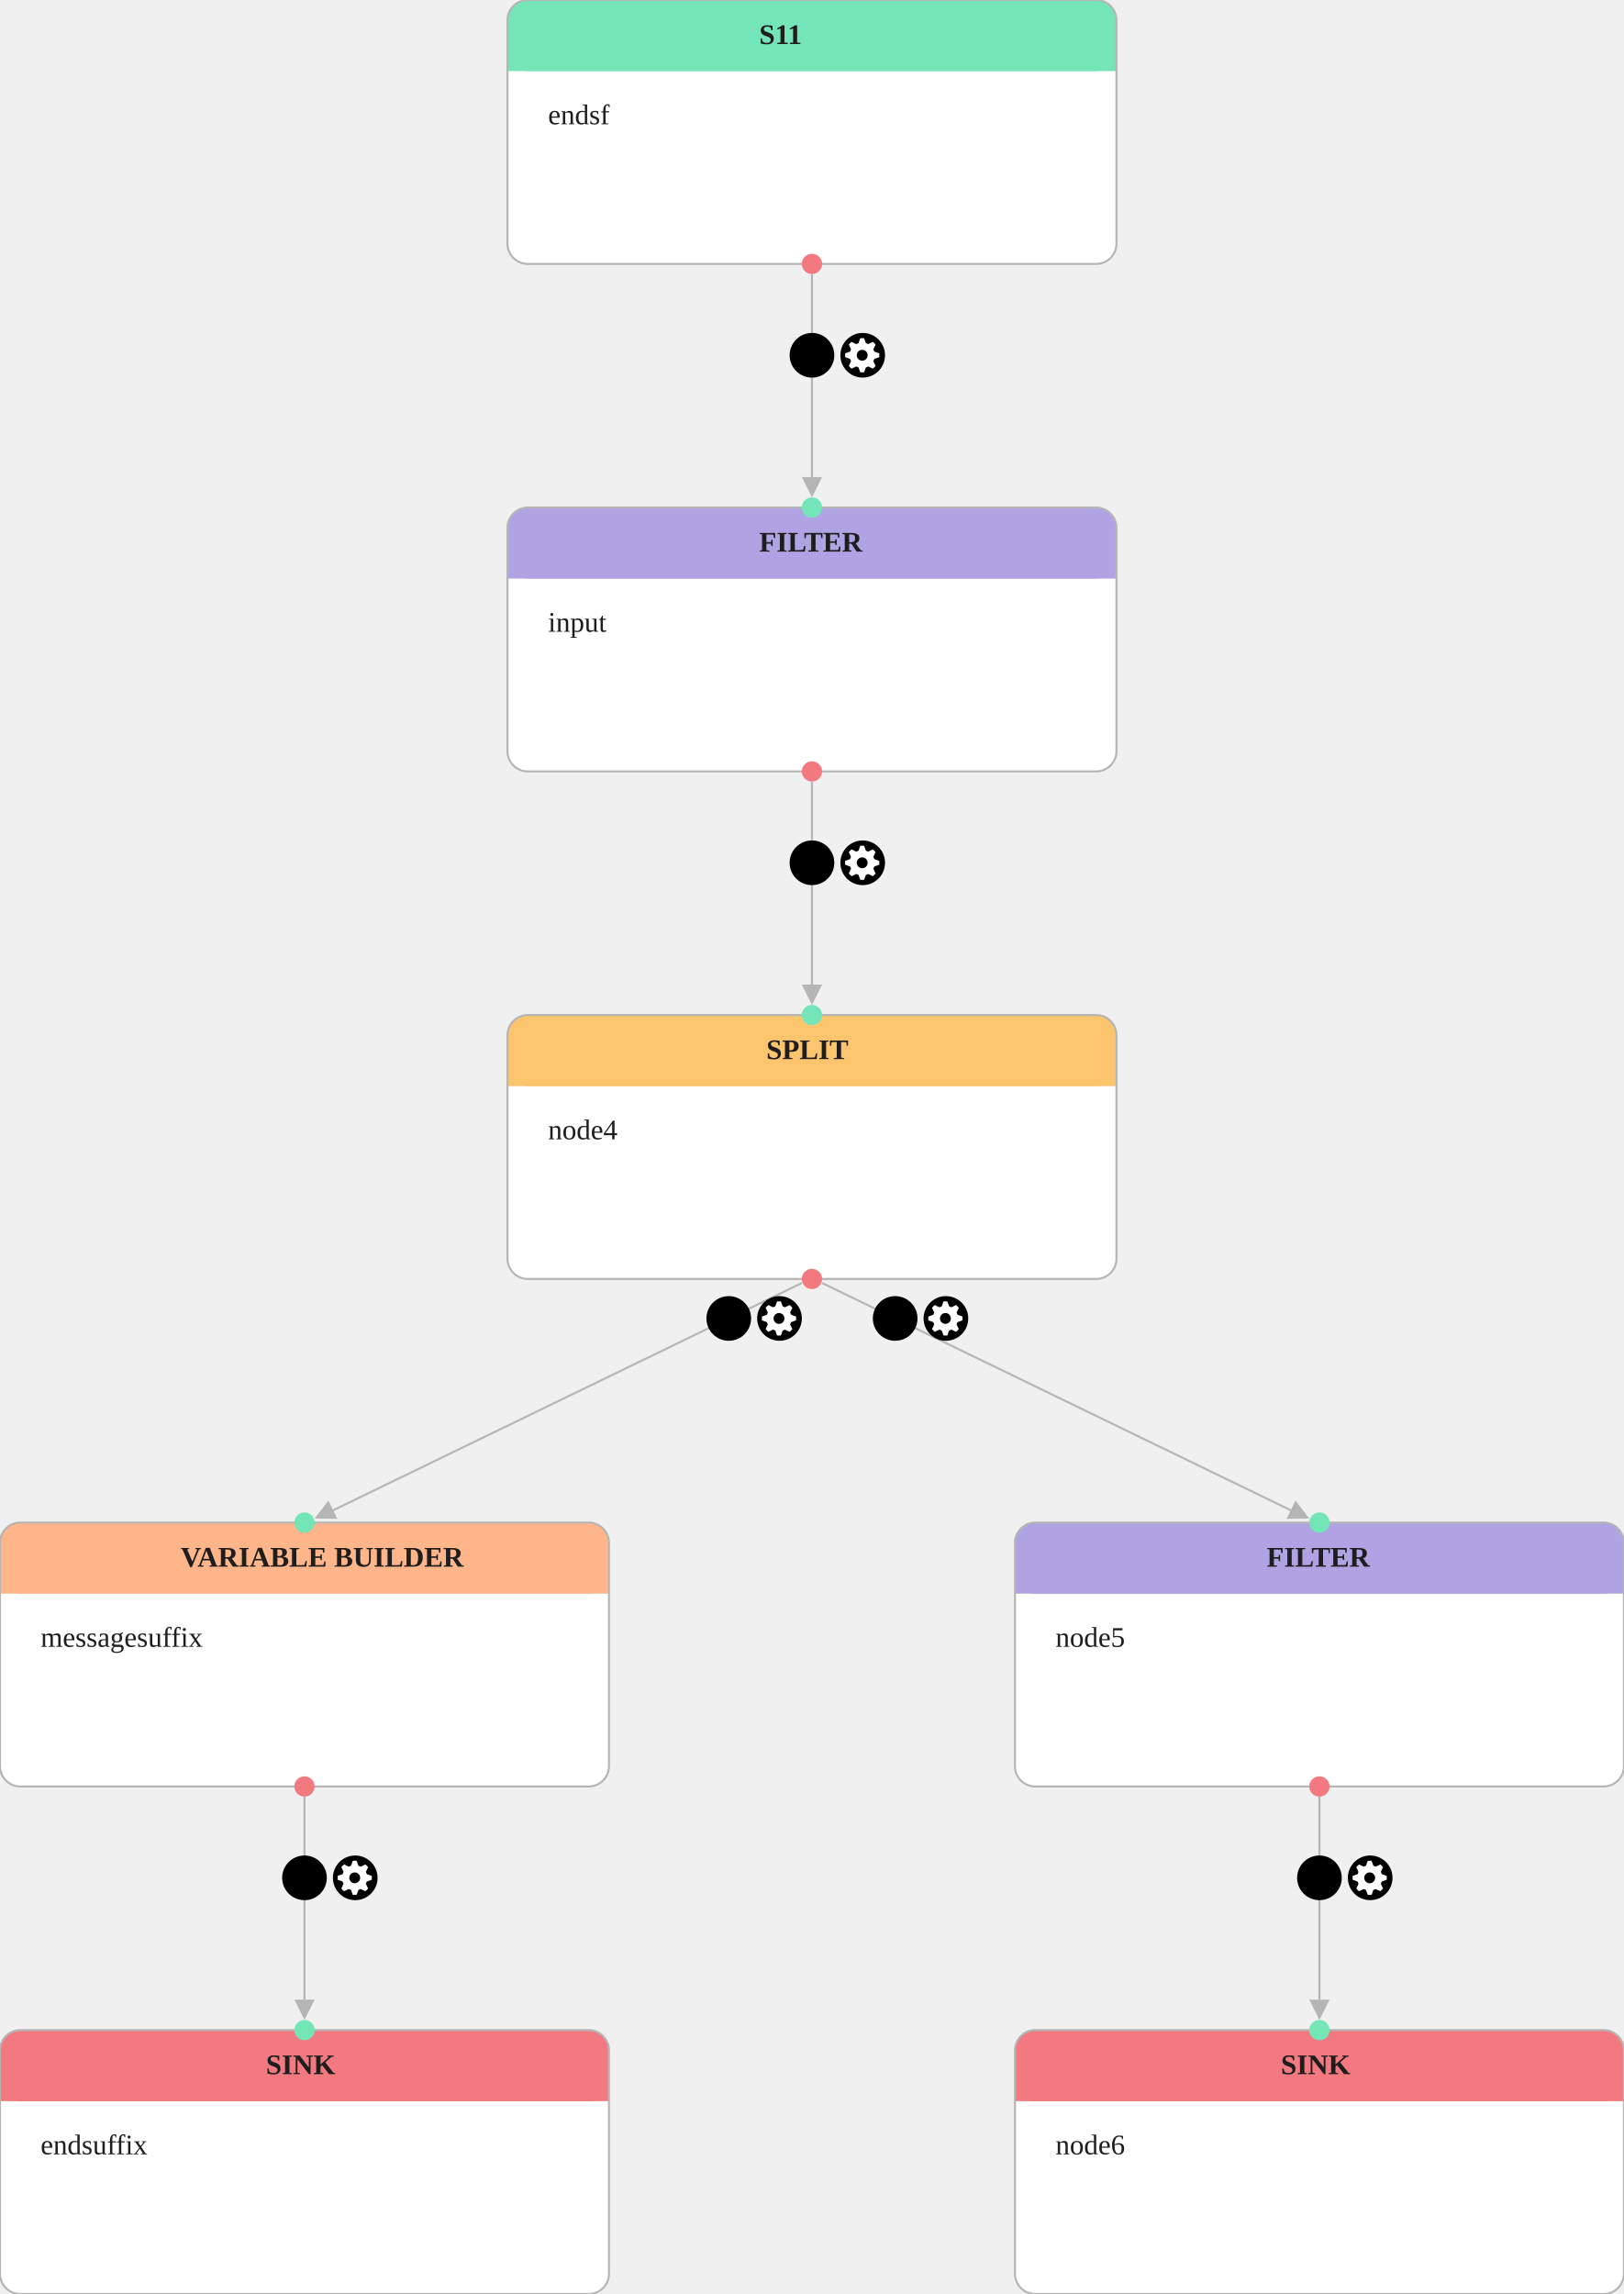
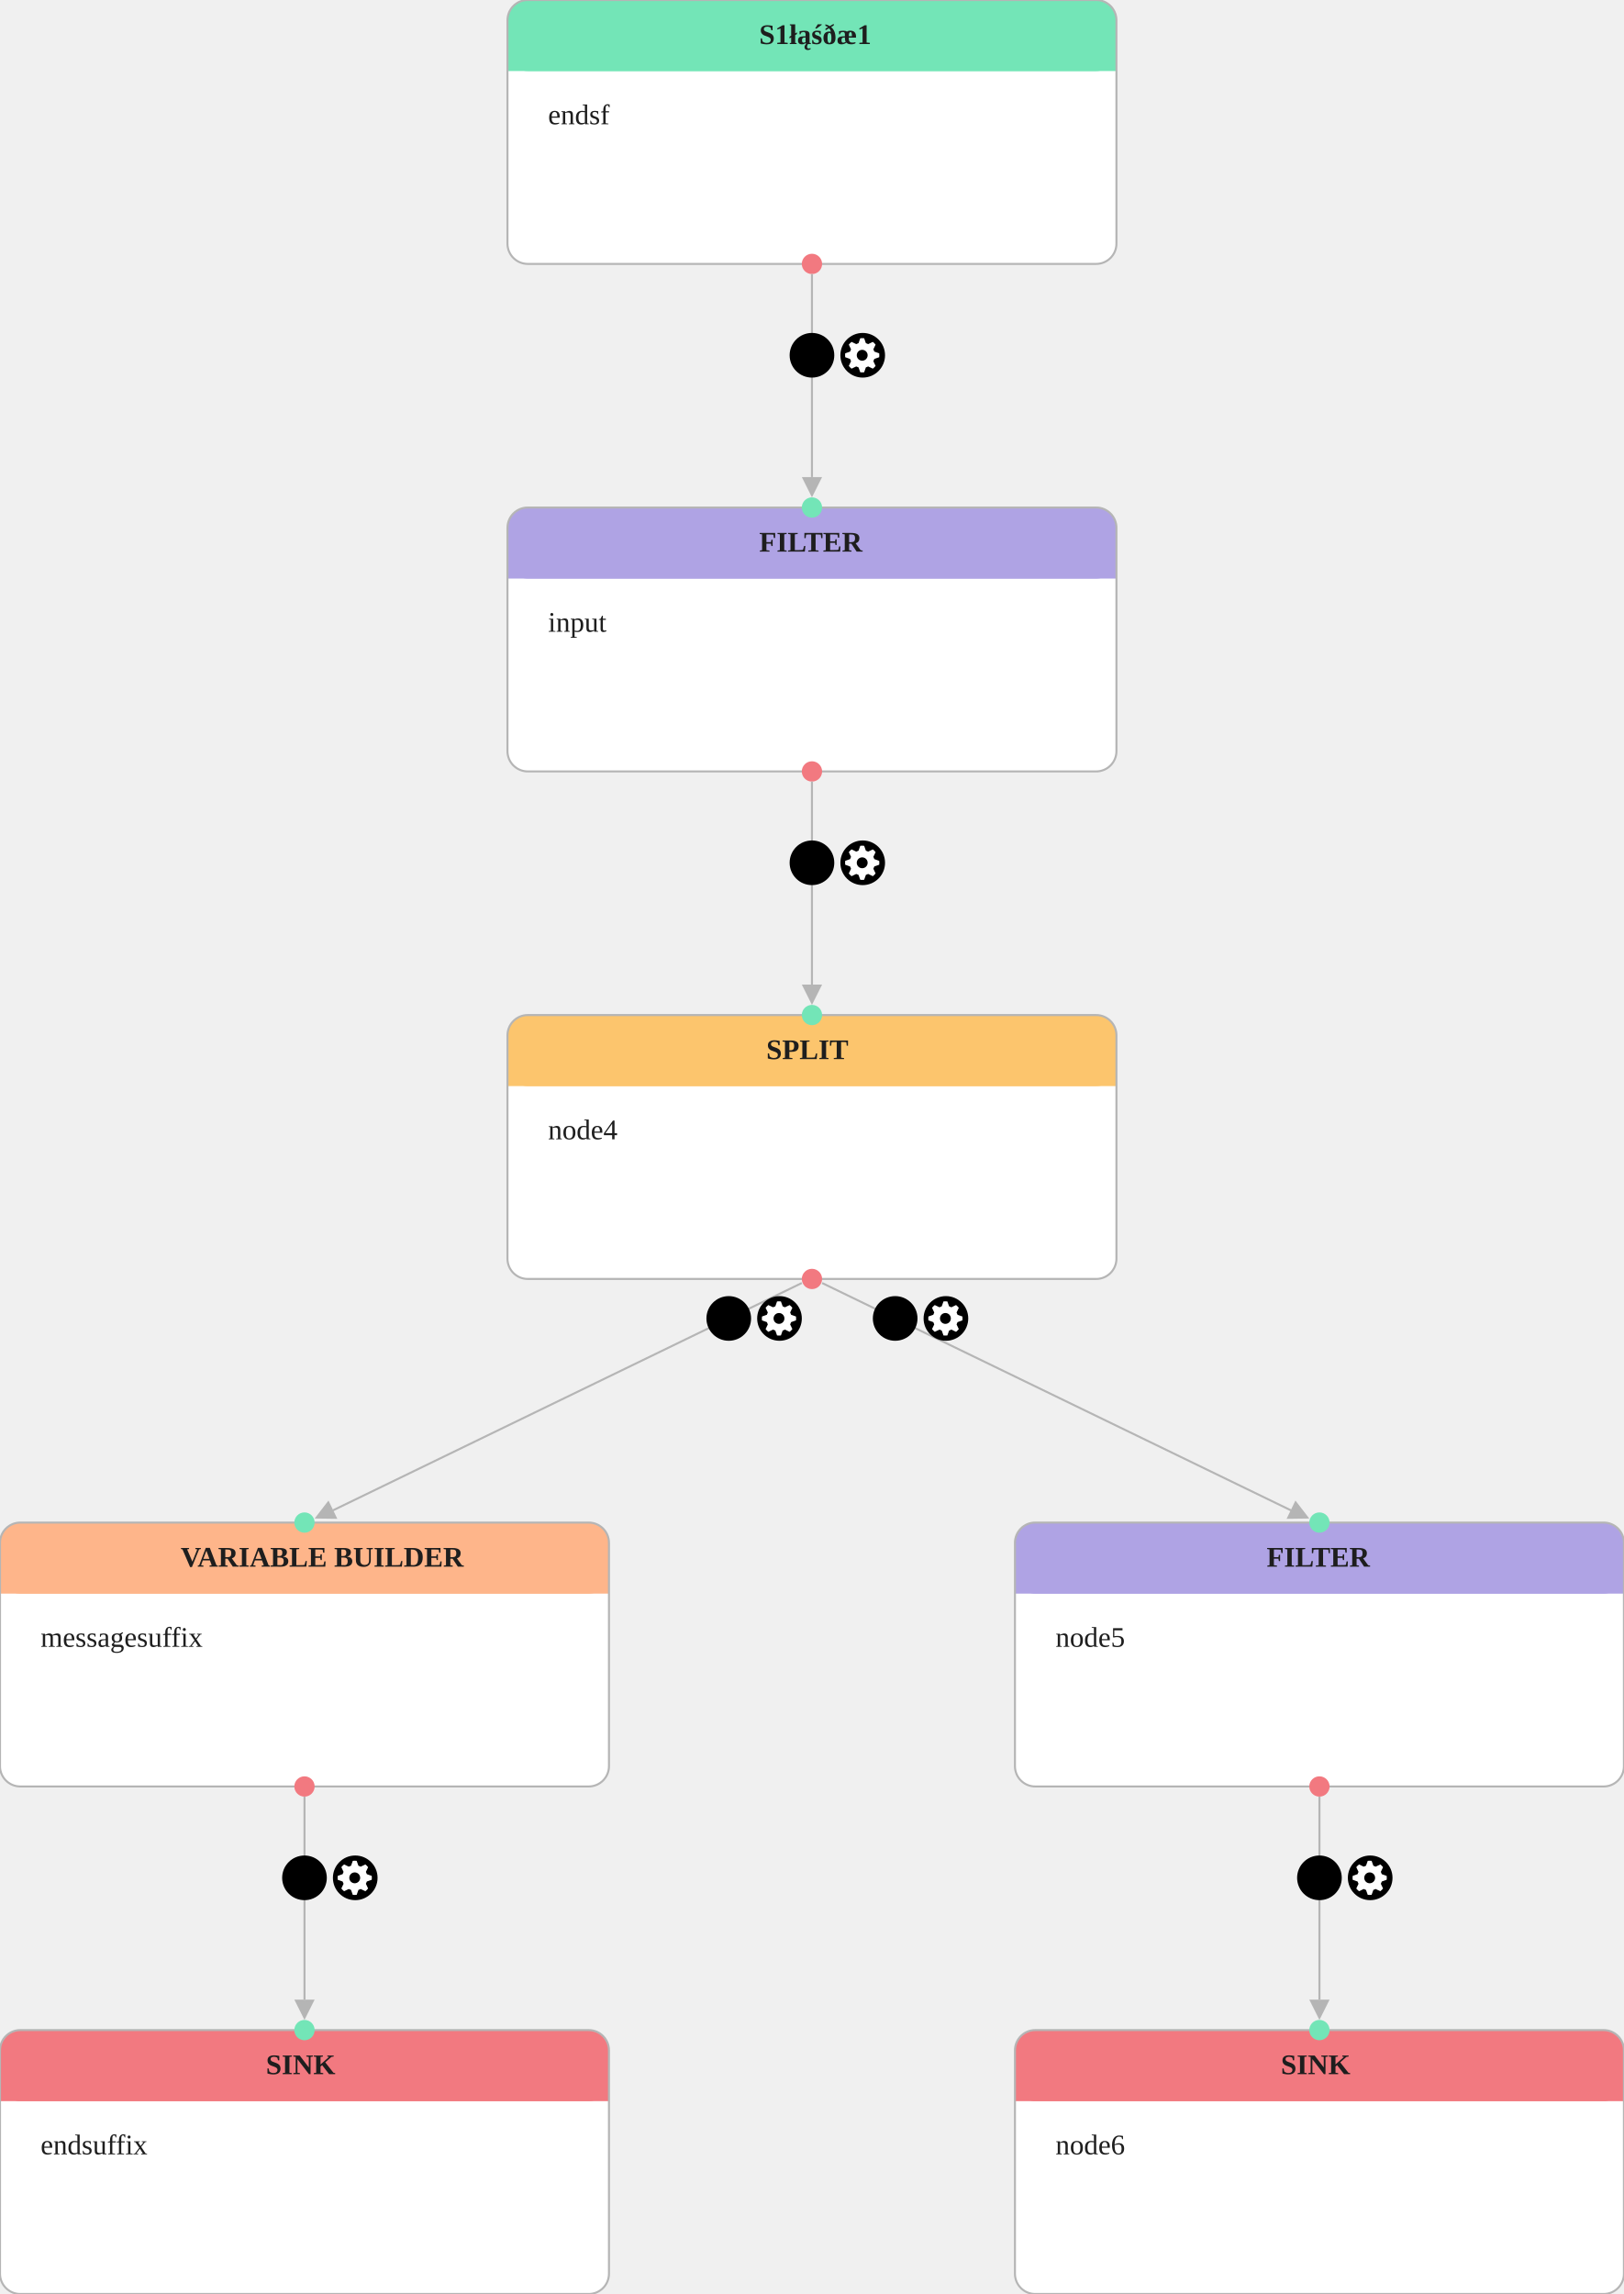
<svg xmlns="http://www.w3.org/2000/svg" version="1.1" id="v-4619" width="800" height="1130">
  <g id="v-4620" class="viewport">
    <g id="j_219" model-id="startProcess" class="element devs Model joint-theme-default" magnet="false" fill="#ffffff" stroke="none" transform="translate(250,0)">
      <g class="rotatable" id="v-4635" transform="rotate(0,150,75)">
        <rect class="background" id="v-4639" width="300" height="130" rx="10">
                    </rect>
        <g id="v-4655">
          <rect class="headerFiller" id="v-4653" x="0" y="17.5" height="17.5" width="300" fill="#73E5B7" />
          <rect class="blockHeader" id="v-4644" x="0" y="0" rx="10" stroke-width="0" width="300" height="35" fill="#73E5B7">
                        </rect>
-           <text class="headerLabel" id="v-4640" fill="#1E1E1E" font-weight="600" y="0.8em" xml:space="preserve" font-size="14" transform="translate(124,10.5)">S11</text>
+           <text class="headerLabel" id="v-4640" fill="#1E1E1E" font-weight="600" y="0.8em" xml:space="preserve" font-size="14" transform="translate(124,10.5)">S1łąśðæ1</text>
        </g>
        <rect class="body" id="v-4638" fill="none" width="300" height="130" stroke="#B5B5B5" stroke-width="1" rx="10" />
        <g id="v-4656">
          <text class="contentText" id="v-4641" fill="#1E1E1E" pointer-events="none" font-weight="400" y="0.8em" font-size="14" transform="translate(20,50)">
            <tspan id="v-4646" dy="0em" x="0" class="v-line">endsf</tspan>
          </text>
        </g>
        <g id="v-4657">
          <text class="testResultsSummary" id="v-4642" fill="#1E1E1E" pointer-events="none" font-weight="400" y="0.8em" display="none" xml:space="preserve" transform="translate(250,50)">
            <tspan id="v-4647" dy="0em" x="0" class="v-line v-empty-line" style="opacity: 0;">-</tspan>
          </text>
          <text class="testErrorsSummary" id="v-4643" fill="#1E1E1E" pointer-events="none" font-weight="400" y="0.8em" display="none" xml:space="preserve" transform="translate(230,50)">
            <tspan id="v-4648" dy="0em" x="0" class="v-line v-empty-line" style="opacity: 0;">-</tspan>
          </text>
        </g>
        <g class="inPorts" id="v-4649" transform="translate(0,0)" />
        <g class="outPorts" id="v-4650" transform="translate(0,0)">
          <g class="port port0" id="v-4637" transform="translate(150,130)">
            <circle class="port-body" id="v-4651" r="5" magnet="true" font-size="10" fill="#F27980" type="output" port="Out" />
          </g>
        </g>
      </g>
    </g>
    <g id="j_222" model-id="endsuffix" class="element devs Model joint-theme-default" magnet="false" fill="#ffffff" stroke="none" transform="translate(0,1000)">
      <g class="rotatable" id="v-4711" transform="rotate(0,150,75)">
        <rect class="background" id="v-4715" width="300" height="130" rx="10">
                    </rect>
        <g id="v-4731">
          <rect class="headerFiller" id="v-4729" x="0" y="17.5" height="17.5" width="300" fill="#F27980" />
          <rect class="blockHeader" id="v-4720" x="0" y="0" rx="10" stroke-width="0" width="300" height="35" fill="#F27980">
                        </rect>
          <text class="headerLabel" id="v-4716" fill="#1E1E1E" pointer-events="none" font-weight="600" y="0.8em" xml:space="preserve" font-size="14" transform="translate(131,10.5)">
            <tspan id="v-4721" dy="0em" x="0" class="v-line">SINK</tspan>
          </text>
        </g>
        <rect class="body" id="v-4714" fill="none" width="300" height="130" stroke="#B5B5B5" stroke-width="1" rx="10" />
        <g id="v-4732">
          <text class="contentText" id="v-4717" fill="#1E1E1E" pointer-events="none" font-weight="400" y="0.8em" xml:space="preserve" font-size="14" transform="translate(20,50)">
            <tspan id="v-4722" dy="0em" x="0" class="v-line">endsuffix</tspan>
          </text>
        </g>
        <g id="v-4733">
          <text class="testResultsSummary" id="v-4718" fill="#1E1E1E" pointer-events="none" font-weight="400" y="0.8em" display="none" xml:space="preserve" transform="translate(250,50)">
            <tspan id="v-4723" dy="0em" x="0" class="v-line v-empty-line" style="opacity: 0;">-</tspan>
          </text>
          <text class="testErrorsSummary" id="v-4719" fill="#1E1E1E" pointer-events="none" font-weight="400" y="0.8em" display="none" xml:space="preserve" transform="translate(230,50)">
            <tspan id="v-4724" dy="0em" x="0" class="v-line v-empty-line" style="opacity: 0;">-</tspan>
          </text>
        </g>
        <g class="inPorts" id="v-4725" transform="translate(0,0)">
          <g class="port port0" id="v-4713" transform="translate(150,0)">
            <circle class="port-body" id="v-4727" r="5" magnet="passive" font-size="10" fill="#73E5B7" type="input" port="In" />
          </g>
        </g>
        <g class="outPorts" id="v-4726" transform="translate(0,0)" />
      </g>
    </g>
    <g id="j_223" model-id="node5" class="element devs Model joint-theme-default" magnet="false" fill="#ffffff" stroke="none" transform="translate(500,750)">
      <g class="rotatable" id="v-4735" transform="rotate(0,150,75)">
        <rect class="background" id="v-4740" width="300" height="130" rx="10">
                    </rect>
        <g id="v-4757">
          <rect class="headerFiller" id="v-4755" x="0" y="17.5" height="17.5" width="300" fill="#AFA3E4" />
          <rect class="blockHeader" id="v-4745" x="0" y="0" rx="10" stroke-width="0" width="300" height="35" fill="#AFA3E4">
                        </rect>
          <text class="headerLabel" id="v-4741" fill="#1E1E1E" pointer-events="none" font-weight="600" y="0.8em" xml:space="preserve" font-size="14" transform="translate(124,10.5)">
            <tspan id="v-4746" dy="0em" x="0" class="v-line">FILTER</tspan>
          </text>
        </g>
        <rect class="body" id="v-4739" fill="none" width="300" height="130" stroke="#B5B5B5" stroke-width="1" rx="10" />
        <g id="v-4758">
          <text class="contentText" id="v-4742" fill="#1E1E1E" pointer-events="none" font-weight="400" y="0.8em" xml:space="preserve" font-size="14" transform="translate(20,50)">
            <tspan id="v-4747" dy="0em" x="0" class="v-line">node5</tspan>
          </text>
        </g>
        <g id="v-4759">
          <text class="testResultsSummary" id="v-4743" fill="#1E1E1E" pointer-events="none" font-weight="400" y="0.8em" display="none" xml:space="preserve" transform="translate(250,50)">
            <tspan id="v-4748" dy="0em" x="0" class="v-line v-empty-line" style="opacity: 0;">-</tspan>
          </text>
          <text class="testErrorsSummary" id="v-4744" fill="#1E1E1E" pointer-events="none" font-weight="400" y="0.8em" display="none" xml:space="preserve" transform="translate(230,50)">
            <tspan id="v-4749" dy="0em" x="0" class="v-line v-empty-line" style="opacity: 0;">-</tspan>
          </text>
        </g>
        <g class="inPorts" id="v-4750" transform="translate(0,0)">
          <g class="port port0" id="v-4737" transform="translate(150,0)">
            <circle class="port-body" id="v-4752" r="5" magnet="passive" font-size="10" fill="#73E5B7" type="input" port="In" />
          </g>
        </g>
        <g class="outPorts" id="v-4751" transform="translate(0,0)">
          <g class="port port0" id="v-4738" transform="translate(150,130)">
            <circle class="port-body" id="v-4753" r="5" magnet="true" font-size="10" fill="#F27980" type="output" port="Out" />
          </g>
        </g>
      </g>
    </g>
    <g id="j_224" model-id="input" class="element devs Model joint-theme-default" magnet="false" fill="#ffffff" stroke="none" transform="translate(250,250)">
      <g class="rotatable" id="v-4761" transform="rotate(0,150,75)">
        <rect class="background" id="v-4766" width="300" height="130" rx="10">
                    </rect>
        <g id="v-4783">
          <rect class="headerFiller" id="v-4781" x="0" y="17.5" height="17.5" width="300" fill="#AFA3E4" />
          <rect class="blockHeader" id="v-4771" x="0" y="0" rx="10" stroke-width="0" width="300" height="35" fill="#AFA3E4">
                        </rect>
          <text class="headerLabel" id="v-4767" fill="#1E1E1E" pointer-events="none" font-weight="600" y="0.8em" xml:space="preserve" font-size="14" transform="translate(124,10.5)">
            <tspan id="v-4772" dy="0em" x="0" class="v-line">FILTER</tspan>
          </text>
        </g>
        <rect class="body" id="v-4765" fill="none" width="300" height="130" stroke="#B5B5B5" stroke-width="1" rx="10" />
        <g id="v-4784">
          <text class="contentText" id="v-4768" fill="#1E1E1E" pointer-events="none" font-weight="400" y="0.8em" xml:space="preserve" font-size="14" transform="translate(20,50)">
            <tspan id="v-4773" dy="0em" x="0" class="v-line">input</tspan>
          </text>
        </g>
        <g id="v-4785">
          <text class="testResultsSummary" id="v-4769" fill="#1E1E1E" pointer-events="none" font-weight="400" y="0.8em" display="none" xml:space="preserve" transform="translate(250,50)">
            <tspan id="v-4774" dy="0em" x="0" class="v-line v-empty-line" style="opacity: 0;">-</tspan>
          </text>
          <text class="testErrorsSummary" id="v-4770" fill="#1E1E1E" pointer-events="none" font-weight="400" y="0.8em" display="none" xml:space="preserve" transform="translate(230,50)">
            <tspan id="v-4775" dy="0em" x="0" class="v-line v-empty-line" style="opacity: 0;">-</tspan>
          </text>
        </g>
        <g class="inPorts" id="v-4776" transform="translate(0,0)">
          <g class="port port0" id="v-4763" transform="translate(150,0)">
            <circle class="port-body" id="v-4778" r="5" magnet="passive" font-size="10" fill="#73E5B7" type="input" port="In" />
          </g>
        </g>
        <g class="outPorts" id="v-4777" transform="translate(0,0)">
          <g class="port port0" id="v-4764" transform="translate(150,130)">
            <circle class="port-body" id="v-4779" r="5" magnet="true" font-size="10" fill="#F27980" type="output" port="Out" />
          </g>
        </g>
      </g>
    </g>
    <g id="j_221" model-id="messagesuffix" class="element devs Model joint-theme-default" magnet="false" fill="#ffffff" stroke="none" transform="translate(0,750)">
      <g class="rotatable" id="v-4685" transform="rotate(0,150,75)">
        <rect class="background" id="v-4690" width="300" height="130" rx="10">
                    </rect>
        <g id="v-4707">
          <rect class="headerFiller" id="v-4705" x="0" y="17.5" height="17.5" width="300" fill="#FEB58A" />
          <rect class="blockHeader" id="v-4695" x="0" y="0" rx="10" stroke-width="0" width="300" height="35" fill="#FEB58A">
                        </rect>
          <text class="headerLabel" id="v-4691" fill="#1E1E1E" pointer-events="none" font-weight="600" y="0.8em" xml:space="preserve" font-size="14" transform="translate(89,10.5)">
            <tspan id="v-4696" dy="0em" x="0" class="v-line">VARIABLE BUILDER</tspan>
          </text>
        </g>
        <rect class="body" id="v-4689" fill="none" width="300" height="130" stroke="#B5B5B5" stroke-width="1" rx="10" />
        <g id="v-4708">
          <text class="contentText" id="v-4692" fill="#1E1E1E" pointer-events="none" font-weight="400" y="0.8em" xml:space="preserve" font-size="14" transform="translate(20,50)">
            <tspan id="v-4697" dy="0em" x="0" class="v-line">messagesuffix</tspan>
          </text>
        </g>
        <g id="v-4709">
          <text class="testResultsSummary" id="v-4693" fill="#1E1E1E" pointer-events="none" font-weight="400" y="0.8em" display="none" xml:space="preserve" transform="translate(250,50)">
            <tspan id="v-4698" dy="0em" x="0" class="v-line v-empty-line" style="opacity: 0;">-</tspan>
          </text>
          <text class="testErrorsSummary" id="v-4694" fill="#1E1E1E" pointer-events="none" font-weight="400" y="0.8em" display="none" xml:space="preserve" transform="translate(230,50)">
            <tspan id="v-4699" dy="0em" x="0" class="v-line v-empty-line" style="opacity: 0;">-</tspan>
          </text>
        </g>
        <g class="inPorts" id="v-4700" transform="translate(0,0)">
          <g class="port port0" id="v-4687" transform="translate(150,0)">
            <circle class="port-body" id="v-4702" r="5" magnet="passive" font-size="10" fill="#73E5B7" type="input" port="In" />
          </g>
        </g>
        <g class="outPorts" id="v-4701" transform="translate(0,0)">
          <g class="port port0" id="v-4688" transform="translate(150,130)">
            <circle class="port-body" id="v-4703" r="5" magnet="true" font-size="10" fill="#F27980" type="output" port="Out" />
          </g>
        </g>
      </g>
    </g>
    <g id="j_226" model-id="92f2a0b9-471d-45c1-8246-d05480482948" class="link joint-theme-default">
      <path class="connection" id="v-4811" stroke="#B5B5B5" d="M 650 885 650 985" />
      <path class="marker-source" id="v-4812" transform="translate(650,885) scale(1,1) rotate(-270)" />
      <path class="marker-target" id="v-4813" stroke-width="0" fill="#B5B5B5" d="M 10 0 L 0 5 L 10 10 z" transform="translate(645,995) scale(1,1) rotate(-90)" />
      <path class="connection-wrap" id="v-4814" d="M 650 885 650 985" />
      <g class="labels" id="v-4815">
        <g class="esp-label" id="v-4820" label-idx="0" cursor="move" transform="translate(650, 935)">
          <rect class="label-border" fill="#F5F5F5" rx="13" ry="13" x="0" y="0" width="0" height="0" />
          <text text-anchor="middle" font-size="10" font-weight="300" fill="#686868" ref="rect" ref-x="0" ref-y="0" id="v-4821" y="0.8em" display="none" xml:space="preserve" transform="translate(0,0)">
            <tspan id="v-4822" dy="0em" x="0" class="v-line v-empty-line" style="opacity: 0;">-</tspan>
          </text>
        </g>
      </g>
      <g class="marker-vertices" id="v-4816" />
      <g class="link-tools" id="v-4817">
        <g class="link-tool" id="v-4818" transform="translate(650, 925) ">
          <g class="tool-remove" event="remove">
            <circle r="11" />
            <path transform="scale(.8) translate(-16, -16)" d="M24.778,21.419 19.276,15.917 24.777,10.415 21.949,7.585 16.447,13.087 10.945,7.585 8.117,10.415 13.618,15.917 8.116,21.419 10.946,24.248 16.447,18.746 21.948,24.248z" />
          </g>
          <g class="tool-options" event="link:options">
            <circle r="11" transform="translate(25)" />
            <path fill="white" transform="scale(.55) translate(29, -16)" d="M31.229,17.736c0.064-0.571,0.104-1.148,0.104-1.736s-0.04-1.166-0.104-1.737l-4.377-1.557c-0.218-0.716-0.504-1.401-0.851-2.05l1.993-4.192c-0.725-0.91-1.549-1.734-2.458-2.459l-4.193,1.994c-0.647-0.347-1.334-0.632-2.049-0.849l-1.558-4.378C17.165,0.708,16.588,0.667,16,0.667s-1.166,0.041-1.737,0.105L12.707,5.15c-0.716,0.217-1.401,0.502-2.05,0.849L6.464,4.005C5.554,4.73,4.73,5.554,4.005,6.464l1.994,4.192c-0.347,0.648-0.632,1.334-0.849,2.05l-4.378,1.557C0.708,14.834,0.667,15.412,0.667,16s0.041,1.165,0.105,1.736l4.378,1.558c0.217,0.715,0.502,1.401,0.849,2.049l-1.994,4.193c0.725,0.909,1.549,1.733,2.459,2.458l4.192-1.993c0.648,0.347,1.334,0.633,2.05,0.851l1.557,4.377c0.571,0.064,1.148,0.104,1.737,0.104c0.588,0,1.165-0.04,1.736-0.104l1.558-4.377c0.715-0.218,1.399-0.504,2.049-0.851l4.193,1.993c0.909-0.725,1.733-1.549,2.458-2.458l-1.993-4.193c0.347-0.647,0.633-1.334,0.851-2.049L31.229,17.736zM16,20.871c-2.69,0-4.872-2.182-4.872-4.871c0-2.69,2.182-4.872,4.872-4.872c2.689,0,4.871,2.182,4.871,4.872C20.871,18.689,18.689,20.871,16,20.871z" />
          </g>
        </g>
      </g>
    </g>
    <g id="j_227" model-id="4a4dfc85-e486-4e60-94d3-f29a8173530d" class="link joint-theme-default">
      <path class="connection" id="v-4824" stroke="#B5B5B5" d="M 150 885 150 985" />
      <path class="marker-source" id="v-4825" transform="translate(150,885) scale(1,1) rotate(-270)" />
      <path class="marker-target" id="v-4826" stroke-width="0" fill="#B5B5B5" d="M 10 0 L 0 5 L 10 10 z" transform="translate(145,995) scale(1,1) rotate(-90)" />
      <path class="connection-wrap" id="v-4827" d="M 150 885 150 985" />
      <g class="labels" id="v-4828">
        <g class="esp-label" id="v-4833" label-idx="0" cursor="move" transform="translate(150, 935)">
          <rect class="label-border" fill="#F5F5F5" rx="13" ry="13" x="0" y="0" width="0" height="0" />
          <text text-anchor="middle" font-size="10" font-weight="300" fill="#686868" ref="rect" ref-x="0" ref-y="0" id="v-4834" y="0.8em" display="none" xml:space="preserve" transform="translate(0,0)">
            <tspan id="v-4835" dy="0em" x="0" class="v-line v-empty-line" style="opacity: 0;">-</tspan>
          </text>
        </g>
      </g>
      <g class="marker-vertices" id="v-4829" />
      <g class="link-tools" id="v-4830">
        <g class="link-tool" id="v-4831" transform="translate(150, 925) ">
          <g class="tool-remove" event="remove">
            <circle r="11" />
            <path transform="scale(.8) translate(-16, -16)" d="M24.778,21.419 19.276,15.917 24.777,10.415 21.949,7.585 16.447,13.087 10.945,7.585 8.117,10.415 13.618,15.917 8.116,21.419 10.946,24.248 16.447,18.746 21.948,24.248z" />
          </g>
          <g class="tool-options" event="link:options">
            <circle r="11" transform="translate(25)" />
            <path fill="white" transform="scale(.55) translate(29, -16)" d="M31.229,17.736c0.064-0.571,0.104-1.148,0.104-1.736s-0.04-1.166-0.104-1.737l-4.377-1.557c-0.218-0.716-0.504-1.401-0.851-2.05l1.993-4.192c-0.725-0.91-1.549-1.734-2.458-2.459l-4.193,1.994c-0.647-0.347-1.334-0.632-2.049-0.849l-1.558-4.378C17.165,0.708,16.588,0.667,16,0.667s-1.166,0.041-1.737,0.105L12.707,5.15c-0.716,0.217-1.401,0.502-2.05,0.849L6.464,4.005C5.554,4.73,4.73,5.554,4.005,6.464l1.994,4.192c-0.347,0.648-0.632,1.334-0.849,2.05l-4.378,1.557C0.708,14.834,0.667,15.412,0.667,16s0.041,1.165,0.105,1.736l4.378,1.558c0.217,0.715,0.502,1.401,0.849,2.049l-1.994,4.193c0.725,0.909,1.549,1.733,2.459,2.458l4.192-1.993c0.648,0.347,1.334,0.633,2.05,0.851l1.557,4.377c0.571,0.064,1.148,0.104,1.737,0.104c0.588,0,1.165-0.04,1.736-0.104l1.558-4.377c0.715-0.218,1.399-0.504,2.049-0.851l4.193,1.993c0.909-0.725,1.733-1.549,2.458-2.458l-1.993-4.193c0.347-0.647,0.633-1.334,0.851-2.049L31.229,17.736zM16,20.871c-2.69,0-4.872-2.182-4.872-4.871c0-2.69,2.182-4.872,4.872-4.872c2.689,0,4.871,2.182,4.871,4.872C20.871,18.689,18.689,20.871,16,20.871z" />
          </g>
        </g>
      </g>
    </g>
    <g id="j_228" model-id="3c04f454-87f0-444d-bb69-121555876869" class="link joint-theme-default">
      <path class="connection" id="v-4837" stroke="#B5B5B5" d="M 405 632 636 744" />
      <path class="marker-source" id="v-4838" transform="translate(405,632) scale(1,1) rotate(25.79602)" />
      <path class="marker-target" id="v-4839" stroke-width="0" fill="#B5B5B5" d="M 10 0 L 0 5 L 10 10 z" transform="translate(642.8241,752.5017) scale(1,1) rotate(-154.204)" />
      <path class="connection-wrap" id="v-4840" d="M 405 632 636 744" />
      <g class="labels" id="v-4841">
        <g class="esp-label" id="v-4846" label-idx="0" cursor="move" transform="translate(520.5, 688)">
          <rect class="label-border" fill="#F5F5F5" rx="13" ry="13" x="0" y="0" width="0" height="0" />
          <text text-anchor="middle" font-size="10" font-weight="300" fill="#686868" ref="rect" ref-x="0" ref-y="0" id="v-4847" y="0.8em" display="none" xml:space="preserve" transform="translate(0,0)">
            <tspan id="v-4848" dy="0em" x="0" class="v-line v-empty-line" style="opacity: 0;">-</tspan>
          </text>
        </g>
      </g>
      <g class="marker-vertices" id="v-4842" />
      <g class="link-tools" id="v-4843">
        <g class="link-tool" id="v-4844" transform="translate(440.9926, 649.4509) ">
          <g class="tool-remove" event="remove">
            <circle r="11" />
            <path transform="scale(.8) translate(-16, -16)" d="M24.778,21.419 19.276,15.917 24.777,10.415 21.949,7.585 16.447,13.087 10.945,7.585 8.117,10.415 13.618,15.917 8.116,21.419 10.946,24.248 16.447,18.746 21.948,24.248z" />
          </g>
          <g class="tool-options" event="link:options">
            <circle r="11" transform="translate(25)" />
            <path fill="white" transform="scale(.55) translate(29, -16)" d="M31.229,17.736c0.064-0.571,0.104-1.148,0.104-1.736s-0.04-1.166-0.104-1.737l-4.377-1.557c-0.218-0.716-0.504-1.401-0.851-2.05l1.993-4.192c-0.725-0.91-1.549-1.734-2.458-2.459l-4.193,1.994c-0.647-0.347-1.334-0.632-2.049-0.849l-1.558-4.378C17.165,0.708,16.588,0.667,16,0.667s-1.166,0.041-1.737,0.105L12.707,5.15c-0.716,0.217-1.401,0.502-2.05,0.849L6.464,4.005C5.554,4.73,4.73,5.554,4.005,6.464l1.994,4.192c-0.347,0.648-0.632,1.334-0.849,2.05l-4.378,1.557C0.708,14.834,0.667,15.412,0.667,16s0.041,1.165,0.105,1.736l4.378,1.558c0.217,0.715,0.502,1.401,0.849,2.049l-1.994,4.193c0.725,0.909,1.549,1.733,2.459,2.458l4.192-1.993c0.648,0.347,1.334,0.633,2.05,0.851l1.557,4.377c0.571,0.064,1.148,0.104,1.737,0.104c0.588,0,1.165-0.04,1.736-0.104l1.558-4.377c0.715-0.218,1.399-0.504,2.049-0.851l4.193,1.993c0.909-0.725,1.733-1.549,2.458-2.458l-1.993-4.193c0.347-0.647,0.633-1.334,0.851-2.049L31.229,17.736zM16,20.871c-2.69,0-4.872-2.182-4.872-4.871c0-2.69,2.182-4.872,4.872-4.872c2.689,0,4.871,2.182,4.871,4.872C20.871,18.689,18.689,20.871,16,20.871z" />
          </g>
        </g>
      </g>
    </g>
    <g id="j_229" model-id="926c61f3-1376-43f6-b258-22207e095709" class="link joint-theme-default">
      <path class="connection" id="v-4850" stroke="#B5B5B5" d="M 395 632 164 744" />
      <path class="marker-source" id="v-4851" transform="translate(395,632) scale(1,1) rotate(-205.796)" />
      <path class="marker-target" id="v-4852" stroke-width="0" fill="#B5B5B5" d="M 10 0 L 0 5 L 10 10 z" transform="translate(152.8242,743.4983) scale(1,1) rotate(-25.79603)" />
      <path class="connection-wrap" id="v-4853" d="M 395 632 164 744" />
      <g class="labels" id="v-4854">
        <g class="esp-label" id="v-4859" label-idx="0" cursor="move" transform="translate(279.5, 688)">
          <rect class="label-border" fill="#F5F5F5" rx="13" ry="13" x="0" y="0" width="0" height="0" />
          <text text-anchor="middle" font-size="10" font-weight="300" fill="#686868" ref="rect" ref-x="0" ref-y="0" id="v-4860" y="0.8em" display="none" xml:space="preserve" transform="translate(0,0)">
            <tspan id="v-4861" dy="0em" x="0" class="v-line v-empty-line" style="opacity: 0;">-</tspan>
          </text>
        </g>
      </g>
      <g class="marker-vertices" id="v-4855" />
      <g class="link-tools" id="v-4856">
        <g class="link-tool" id="v-4857" transform="translate(359.0074, 649.4509) ">
          <g class="tool-remove" event="remove">
            <circle r="11" />
            <path transform="scale(.8) translate(-16, -16)" d="M24.778,21.419 19.276,15.917 24.777,10.415 21.949,7.585 16.447,13.087 10.945,7.585 8.117,10.415 13.618,15.917 8.116,21.419 10.946,24.248 16.447,18.746 21.948,24.248z" />
          </g>
          <g class="tool-options" event="link:options">
            <circle r="11" transform="translate(25)" />
            <path fill="white" transform="scale(.55) translate(29, -16)" d="M31.229,17.736c0.064-0.571,0.104-1.148,0.104-1.736s-0.04-1.166-0.104-1.737l-4.377-1.557c-0.218-0.716-0.504-1.401-0.851-2.05l1.993-4.192c-0.725-0.91-1.549-1.734-2.458-2.459l-4.193,1.994c-0.647-0.347-1.334-0.632-2.049-0.849l-1.558-4.378C17.165,0.708,16.588,0.667,16,0.667s-1.166,0.041-1.737,0.105L12.707,5.15c-0.716,0.217-1.401,0.502-2.05,0.849L6.464,4.005C5.554,4.73,4.73,5.554,4.005,6.464l1.994,4.192c-0.347,0.648-0.632,1.334-0.849,2.05l-4.378,1.557C0.708,14.834,0.667,15.412,0.667,16s0.041,1.165,0.105,1.736l4.378,1.558c0.217,0.715,0.502,1.401,0.849,2.049l-1.994,4.193c0.725,0.909,1.549,1.733,2.459,2.458l4.192-1.993c0.648,0.347,1.334,0.633,2.05,0.851l1.557,4.377c0.571,0.064,1.148,0.104,1.737,0.104c0.588,0,1.165-0.04,1.736-0.104l1.558-4.377c0.715-0.218,1.399-0.504,2.049-0.851l4.193,1.993c0.909-0.725,1.733-1.549,2.458-2.458l-1.993-4.193c0.347-0.647,0.633-1.334,0.851-2.049L31.229,17.736zM16,20.871c-2.69,0-4.872-2.182-4.872-4.871c0-2.69,2.182-4.872,4.872-4.872c2.689,0,4.871,2.182,4.871,4.872C20.871,18.689,18.689,20.871,16,20.871z" />
          </g>
        </g>
      </g>
    </g>
    <g id="j_230" model-id="64eaa4b1-c44e-4193-8171-d0ca259ba4fd" class="link joint-theme-default">
      <path class="connection" id="v-4863" stroke="#B5B5B5" d="M 400 385 400 485" />
      <path class="marker-source" id="v-4864" transform="translate(400,385) scale(1,1) rotate(-270)" />
      <path class="marker-target" id="v-4865" stroke-width="0" fill="#B5B5B5" d="M 10 0 L 0 5 L 10 10 z" transform="translate(395,495) scale(1,1) rotate(-90)" />
      <path class="connection-wrap" id="v-4866" d="M 400 385 400 485" />
      <g class="labels" id="v-4867">
        <g class="esp-label" id="v-4872" label-idx="0" cursor="move" transform="translate(400, 435)">
          <rect class="label-border" fill="#F5F5F5" rx="13" ry="13" x="0" y="0" width="0" height="0" />
          <text text-anchor="middle" font-size="10" font-weight="300" fill="#686868" ref="rect" ref-x="0" ref-y="0" id="v-4873" y="0.8em" display="none" xml:space="preserve" transform="translate(0,0)">
            <tspan id="v-4874" dy="0em" x="0" class="v-line v-empty-line" style="opacity: 0;">-</tspan>
          </text>
        </g>
      </g>
      <g class="marker-vertices" id="v-4868" />
      <g class="link-tools" id="v-4869">
        <g class="link-tool" id="v-4870" transform="translate(400, 425) ">
          <g class="tool-remove" event="remove">
            <circle r="11" />
            <path transform="scale(.8) translate(-16, -16)" d="M24.778,21.419 19.276,15.917 24.777,10.415 21.949,7.585 16.447,13.087 10.945,7.585 8.117,10.415 13.618,15.917 8.116,21.419 10.946,24.248 16.447,18.746 21.948,24.248z" />
          </g>
          <g class="tool-options" event="link:options">
            <circle r="11" transform="translate(25)" />
            <path fill="white" transform="scale(.55) translate(29, -16)" d="M31.229,17.736c0.064-0.571,0.104-1.148,0.104-1.736s-0.04-1.166-0.104-1.737l-4.377-1.557c-0.218-0.716-0.504-1.401-0.851-2.05l1.993-4.192c-0.725-0.91-1.549-1.734-2.458-2.459l-4.193,1.994c-0.647-0.347-1.334-0.632-2.049-0.849l-1.558-4.378C17.165,0.708,16.588,0.667,16,0.667s-1.166,0.041-1.737,0.105L12.707,5.15c-0.716,0.217-1.401,0.502-2.05,0.849L6.464,4.005C5.554,4.73,4.73,5.554,4.005,6.464l1.994,4.192c-0.347,0.648-0.632,1.334-0.849,2.05l-4.378,1.557C0.708,14.834,0.667,15.412,0.667,16s0.041,1.165,0.105,1.736l4.378,1.558c0.217,0.715,0.502,1.401,0.849,2.049l-1.994,4.193c0.725,0.909,1.549,1.733,2.459,2.458l4.192-1.993c0.648,0.347,1.334,0.633,2.05,0.851l1.557,4.377c0.571,0.064,1.148,0.104,1.737,0.104c0.588,0,1.165-0.04,1.736-0.104l1.558-4.377c0.715-0.218,1.399-0.504,2.049-0.851l4.193,1.993c0.909-0.725,1.733-1.549,2.458-2.458l-1.993-4.193c0.347-0.647,0.633-1.334,0.851-2.049L31.229,17.736zM16,20.871c-2.69,0-4.872-2.182-4.872-4.871c0-2.69,2.182-4.872,4.872-4.872c2.689,0,4.871,2.182,4.871,4.872C20.871,18.689,18.689,20.871,16,20.871z" />
          </g>
        </g>
      </g>
    </g>
    <g id="j_220" model-id="node4" class="element devs Model joint-theme-default" magnet="false" fill="#ffffff" stroke="none" transform="translate(250,500)">
      <g class="rotatable" id="v-4659" transform="rotate(0,150,75)">
        <rect class="background" id="v-4664" width="300" height="130" rx="10">
                    </rect>
        <g id="v-4681">
          <rect class="headerFiller" id="v-4679" x="0" y="17.5" height="17.5" width="300" fill="#FCC56D" />
          <rect class="blockHeader" id="v-4669" x="0" y="0" rx="10" stroke-width="0" width="300" height="35" fill="#FCC56D">
                        </rect>
          <text class="headerLabel" id="v-4665" fill="#1E1E1E" pointer-events="none" font-weight="600" y="0.8em" xml:space="preserve" font-size="14" transform="translate(127.5,10.5)">
            <tspan id="v-4670" dy="0em" x="0" class="v-line">SPLIT</tspan>
          </text>
        </g>
        <rect class="body" id="v-4663" fill="none" width="300" height="130" stroke="#B5B5B5" stroke-width="1" rx="10" />
        <g id="v-4682">
          <text class="contentText" id="v-4666" fill="#1E1E1E" pointer-events="none" font-weight="400" y="0.8em" xml:space="preserve" font-size="14" transform="translate(20,50)">
            <tspan id="v-4671" dy="0em" x="0" class="v-line">node4</tspan>
          </text>
        </g>
        <g id="v-4683">
          <text class="testResultsSummary" id="v-4667" fill="#1E1E1E" pointer-events="none" font-weight="400" y="0.8em" display="none" xml:space="preserve" transform="translate(250,50)">
            <tspan id="v-4672" dy="0em" x="0" class="v-line v-empty-line" style="opacity: 0;">-</tspan>
          </text>
          <text class="testErrorsSummary" id="v-4668" fill="#1E1E1E" pointer-events="none" font-weight="400" y="0.8em" display="none" xml:space="preserve" transform="translate(230,50)">
            <tspan id="v-4673" dy="0em" x="0" class="v-line v-empty-line" style="opacity: 0;">-</tspan>
          </text>
        </g>
        <g class="inPorts" id="v-4674" transform="translate(0,0)">
          <g class="port port0" id="v-4661" transform="translate(150,0)">
            <circle class="port-body" id="v-4676" r="5" magnet="passive" font-size="10" fill="#73E5B7" type="input" port="In" />
          </g>
        </g>
        <g class="outPorts" id="v-4675" transform="translate(0,0)">
          <g class="port port0" id="v-4662" transform="translate(150,130)">
            <circle class="port-body" id="v-4677" r="5" magnet="true" font-size="10" fill="#F27980" type="output" port="Out" />
          </g>
        </g>
      </g>
    </g>
    <g id="j_231" model-id="7f87d37c-f5ae-42a6-8a9d-f30e24ea928f" class="link joint-theme-default">
      <path class="connection" id="v-4876" stroke="#B5B5B5" d="M 400 135 400 235" />
      <path class="marker-source" id="v-4877" transform="translate(400,135) scale(1,1) rotate(-270)" />
      <path class="marker-target" id="v-4878" stroke-width="0" fill="#B5B5B5" d="M 10 0 L 0 5 L 10 10 z" transform="translate(395,245) scale(1,1) rotate(-90)" />
      <path class="connection-wrap" id="v-4879" d="M 400 135 400 235" />
      <g class="labels" id="v-4880">
        <g class="esp-label" id="v-4885" label-idx="0" cursor="move" transform="translate(400, 185)">
          <rect class="label-border" fill="#F5F5F5" rx="13" ry="13" x="0" y="0" width="0" height="0" />
          <text text-anchor="middle" font-size="10" font-weight="300" fill="#686868" ref="rect" ref-x="0" ref-y="0" id="v-4886" y="0.8em" display="none" xml:space="preserve" transform="translate(0,0)">
            <tspan id="v-4887" dy="0em" x="0" class="v-line v-empty-line" style="opacity: 0;">-</tspan>
          </text>
        </g>
      </g>
      <g class="marker-vertices" id="v-4881" />
      <g class="link-tools" id="v-4882">
        <g class="link-tool" id="v-4883" transform="translate(400, 175) ">
          <g class="tool-remove" event="remove">
            <circle r="11" />
            <path transform="scale(.8) translate(-16, -16)" d="M24.778,21.419 19.276,15.917 24.777,10.415 21.949,7.585 16.447,13.087 10.945,7.585 8.117,10.415 13.618,15.917 8.116,21.419 10.946,24.248 16.447,18.746 21.948,24.248z" />
          </g>
          <g class="tool-options" event="link:options">
            <circle r="11" transform="translate(25)" />
            <path fill="white" transform="scale(.55) translate(29, -16)" d="M31.229,17.736c0.064-0.571,0.104-1.148,0.104-1.736s-0.04-1.166-0.104-1.737l-4.377-1.557c-0.218-0.716-0.504-1.401-0.851-2.05l1.993-4.192c-0.725-0.91-1.549-1.734-2.458-2.459l-4.193,1.994c-0.647-0.347-1.334-0.632-2.049-0.849l-1.558-4.378C17.165,0.708,16.588,0.667,16,0.667s-1.166,0.041-1.737,0.105L12.707,5.15c-0.716,0.217-1.401,0.502-2.05,0.849L6.464,4.005C5.554,4.73,4.73,5.554,4.005,6.464l1.994,4.192c-0.347,0.648-0.632,1.334-0.849,2.05l-4.378,1.557C0.708,14.834,0.667,15.412,0.667,16s0.041,1.165,0.105,1.736l4.378,1.558c0.217,0.715,0.502,1.401,0.849,2.049l-1.994,4.193c0.725,0.909,1.549,1.733,2.459,2.458l4.192-1.993c0.648,0.347,1.334,0.633,2.05,0.851l1.557,4.377c0.571,0.064,1.148,0.104,1.737,0.104c0.588,0,1.165-0.04,1.736-0.104l1.558-4.377c0.715-0.218,1.399-0.504,2.049-0.851l4.193,1.993c0.909-0.725,1.733-1.549,2.458-2.458l-1.993-4.193c0.347-0.647,0.633-1.334,0.851-2.049L31.229,17.736zM16,20.871c-2.69,0-4.872-2.182-4.872-4.871c0-2.69,2.182-4.872,4.872-4.872c2.689,0,4.871,2.182,4.871,4.872C20.871,18.689,18.689,20.871,16,20.871z" />
          </g>
        </g>
      </g>
    </g>
    <g id="j_225" model-id="node6" class="element devs Model joint-theme-default" magnet="false" fill="#ffffff" stroke="none" transform="translate(500,1000)">
      <g class="rotatable" id="v-4787" transform="rotate(0,150,75)">
        <rect class="background" id="v-4791" width="300" height="130" rx="10">
                    </rect>
        <g id="v-4807">
          <rect class="headerFiller" id="v-4805" x="0" y="17.5" height="17.5" width="300" fill="#F27980" />
          <rect class="blockHeader" id="v-4796" x="0" y="0" rx="10" stroke-width="0" width="300" height="35" fill="#F27980">
                        </rect>
          <text class="headerLabel" id="v-4792" fill="#1E1E1E" pointer-events="none" font-weight="600" y="0.8em" xml:space="preserve" font-size="14" transform="translate(131,10.5)">
            <tspan id="v-4797" dy="0em" x="0" class="v-line">SINK</tspan>
          </text>
        </g>
        <rect class="body" id="v-4790" fill="none" width="300" height="130" stroke="#B5B5B5" stroke-width="1" rx="10" />
        <g id="v-4808">
          <text class="contentText" id="v-4793" fill="#1E1E1E" pointer-events="none" font-weight="400" y="0.8em" xml:space="preserve" font-size="14" transform="translate(20,50)">
            <tspan id="v-4798" dy="0em" x="0" class="v-line">node6</tspan>
          </text>
        </g>
        <g id="v-4809">
          <text class="testResultsSummary" id="v-4794" fill="#1E1E1E" pointer-events="none" font-weight="400" y="0.8em" display="none" xml:space="preserve" transform="translate(250,50)">
            <tspan id="v-4799" dy="0em" x="0" class="v-line v-empty-line" style="opacity: 0;">-</tspan>
          </text>
          <text class="testErrorsSummary" id="v-4795" fill="#1E1E1E" pointer-events="none" font-weight="400" y="0.8em" display="none" xml:space="preserve" transform="translate(230,50)">
            <tspan id="v-4800" dy="0em" x="0" class="v-line v-empty-line" style="opacity: 0;">-</tspan>
          </text>
        </g>
        <g class="inPorts" id="v-4801" transform="translate(0,0)">
          <g class="port port0" id="v-4789" transform="translate(150,0)">
            <circle class="port-body" id="v-4803" r="5" magnet="passive" font-size="10" fill="#73E5B7" type="input" port="In" />
          </g>
        </g>
        <g class="outPorts" id="v-4802" transform="translate(0,0)" />
      </g>
    </g>
  </g>
  <defs id="v-4621" />
</svg>
